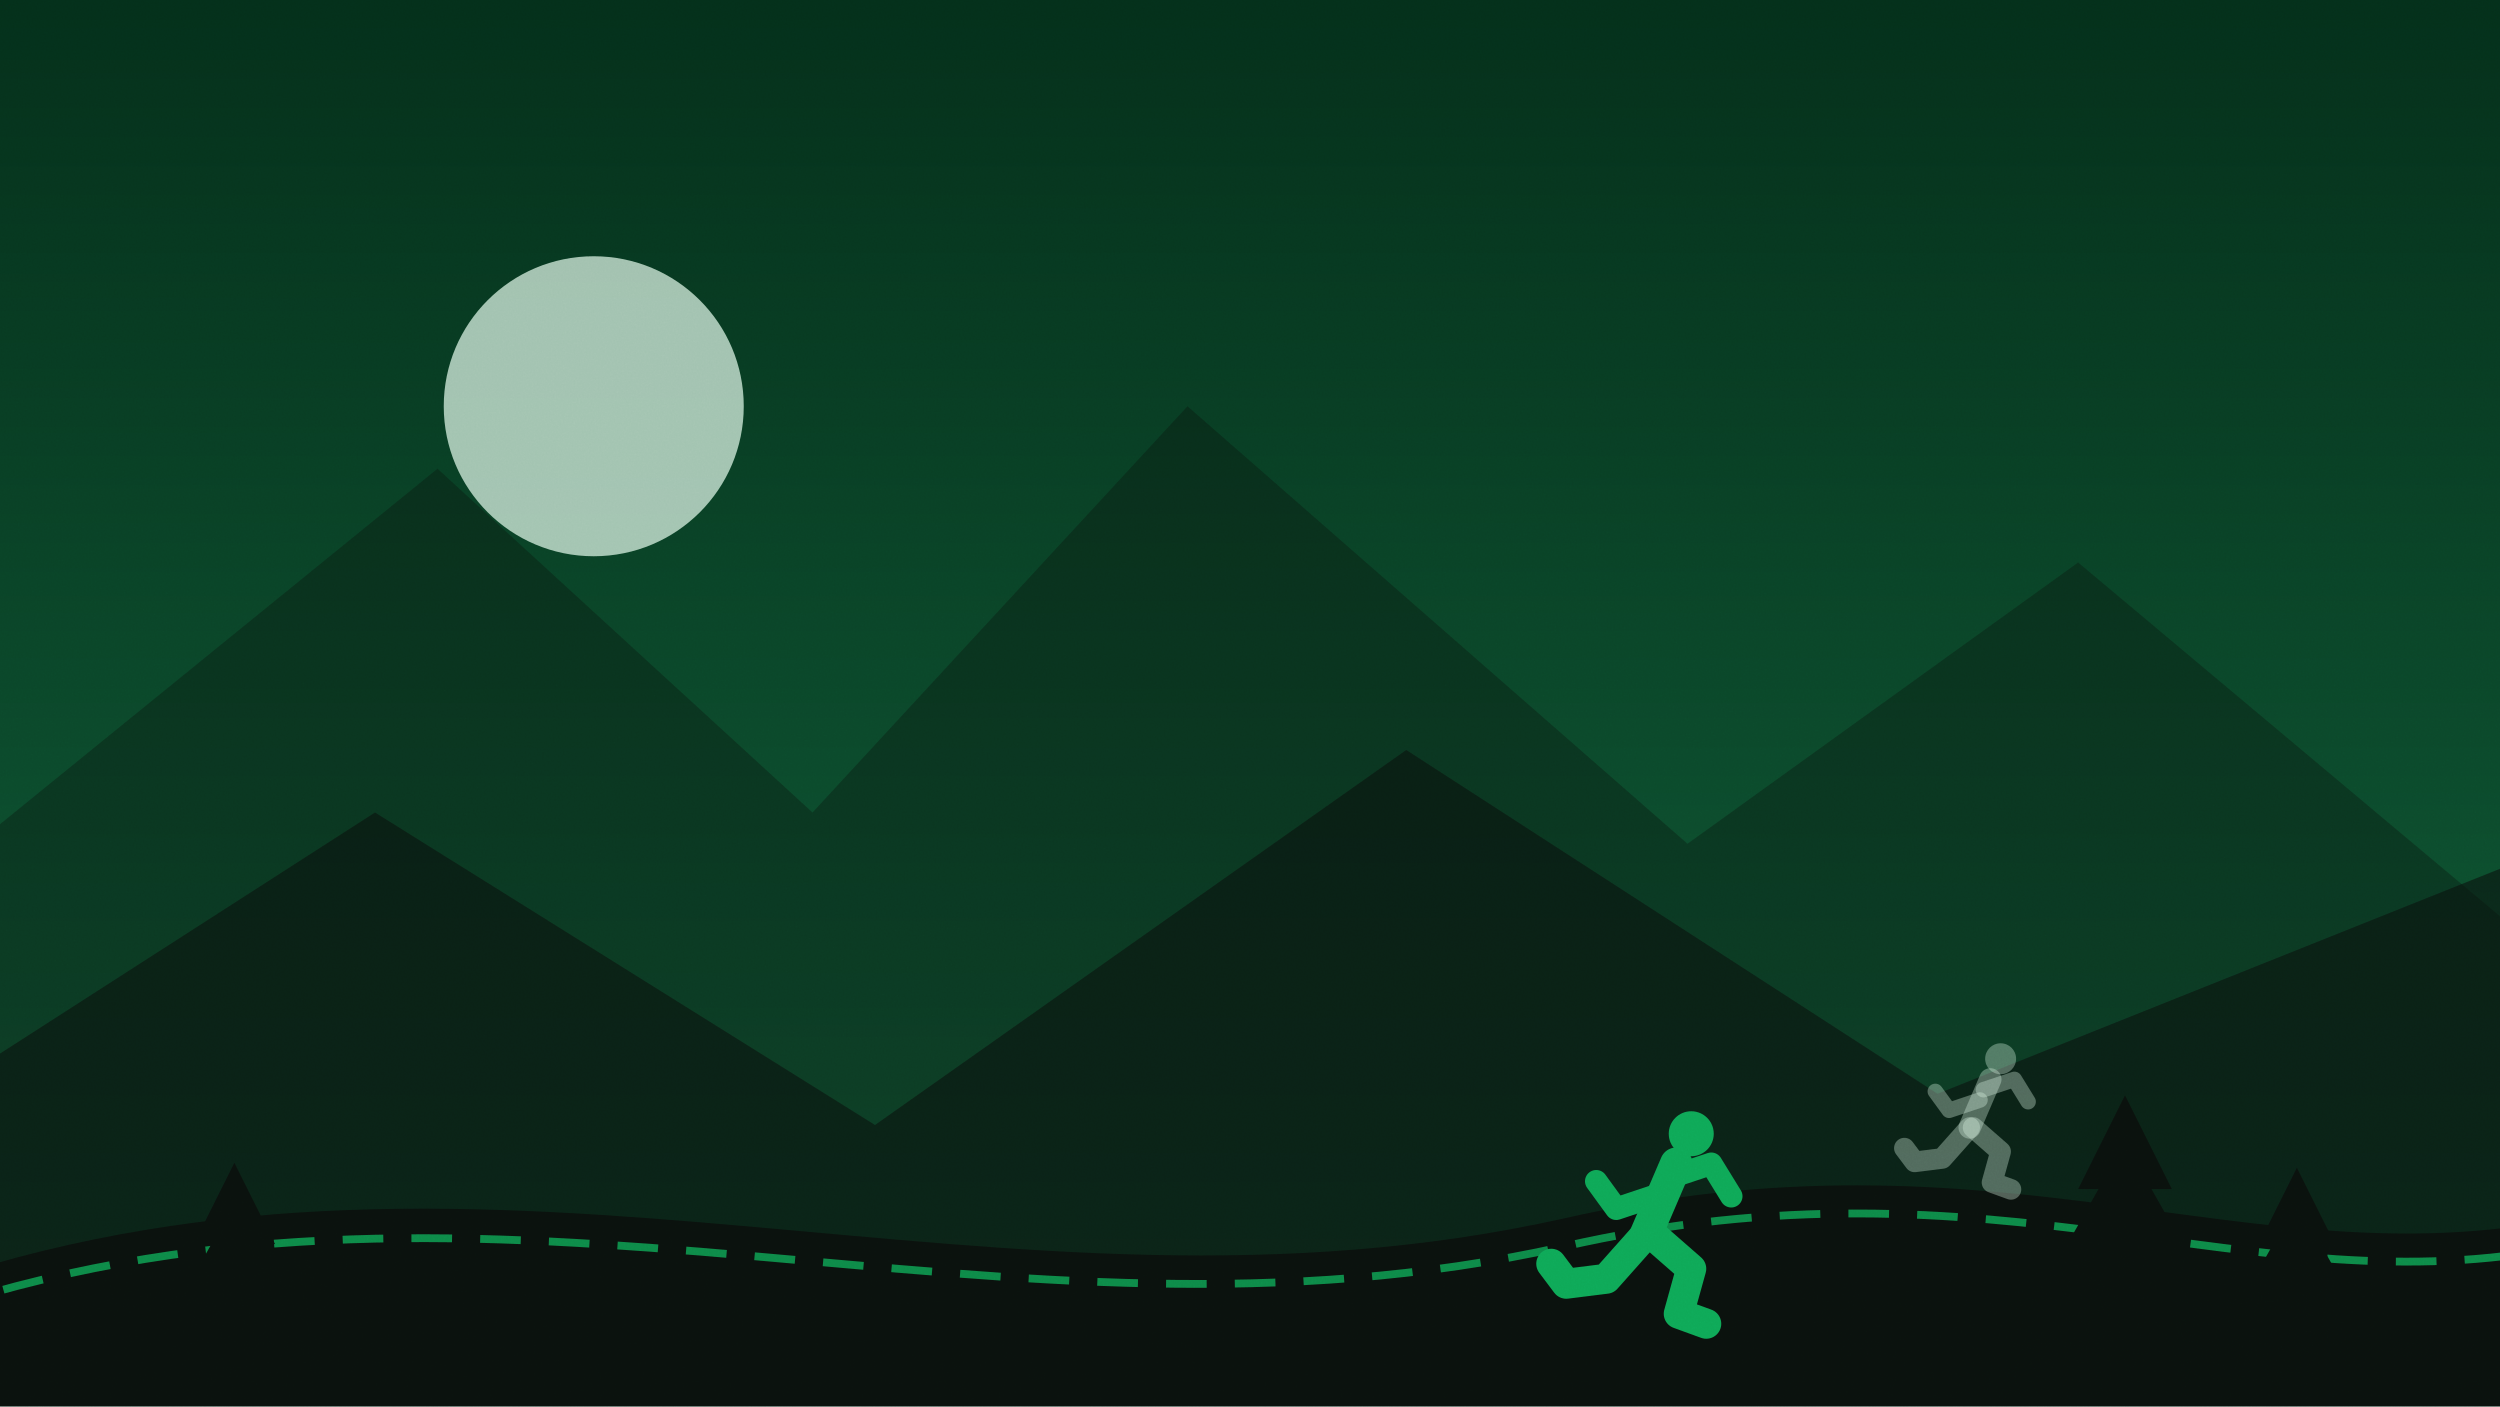
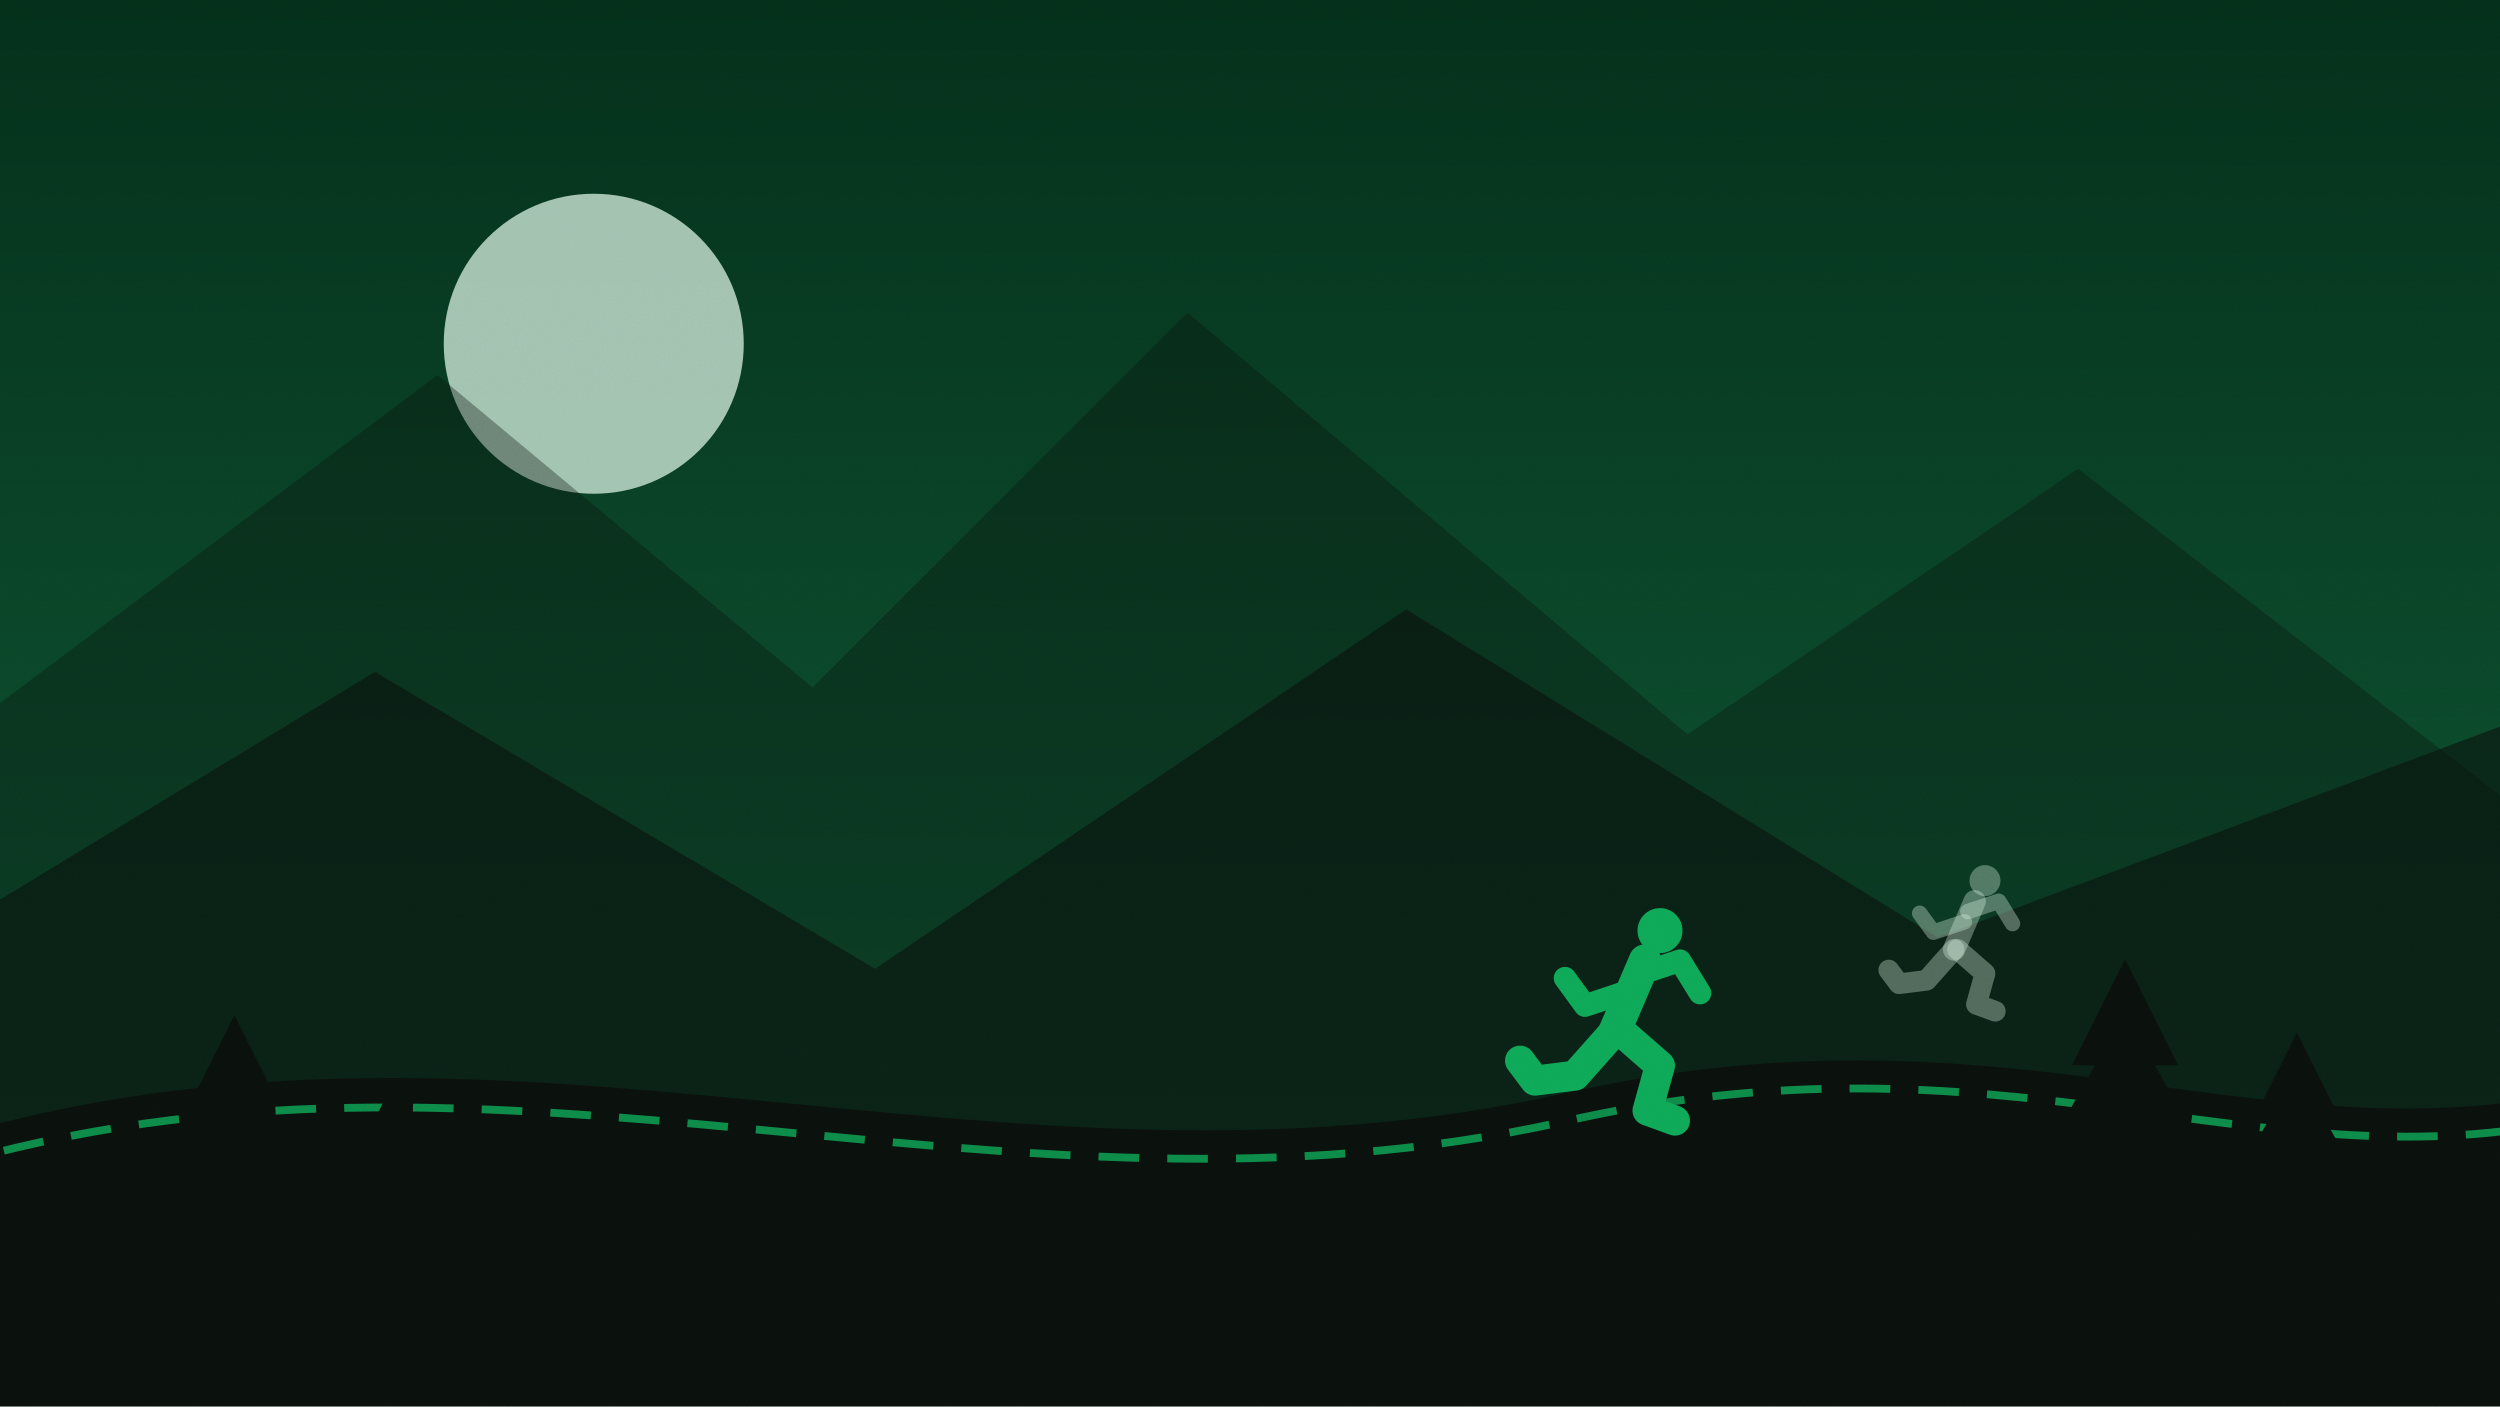
<svg xmlns="http://www.w3.org/2000/svg" viewBox="0 0 1600 900" width="1600" height="900" role="img">
  <defs>
    <linearGradient id="serra" x1="0" y1="0" x2="0" y2="1">
      <stop offset="0" stop-color="#05301b" />
      <stop offset="1" stop-color="#12603a" />
    </linearGradient>
  </defs>
  <rect width="1600" height="900" fill="url(#serra)" />
-   <circle cx="380" cy="260" r="96" fill="#d7f0e0" opacity="0.75" />
-   <path d="M-40 900 L-40 560 L280 300 L520 520 L760 260 L1080 540 L1330 360 L1640 620 L1640 900 L1640 900 Z" fill="#0b120e" fill-opacity="0.35" />
-   <path d="M-40 900 L-40 700 L240 520 L560 720 L900 480 L1240 700 L1640 540 L1640 900 L1640 900 Z" fill="#0b120e" fill-opacity="0.6" />
-   <path d="M-40 900 L-40 820 C 320 700, 640 860, 1000 780 C 1280 716, 1440 820, 1640 780 L1640 900 L1640 900 Z" fill="#0b120e" fill-opacity="1" />
-   <path d="M-40 838 C 320 720, 640 878, 1000 798 C 1280 734, 1440 838, 1640 798" fill="none" stroke="#0fa958" stroke-width="5" stroke-dasharray="26 18" opacity="0.8" />
-   <g transform="translate(1360 800) scale(1.5)" fill="#0b120e" fill-opacity="1">
+   <circle cx="380" cy="220" r="96" fill="#d7f0e0" opacity="0.75" />
+   <path d="M-40 900 L-40 480 L280 240 L520 440 L760 200 L1080 470 L1330 300 L1640 540 L1640 900 L1640 900 Z" fill="#0b120e" fill-opacity="0.35" />
+   <path d="M-40 900 L-40 600 L240 430 L560 620 L900 390 L1240 600 L1640 450 L1640 900 L1640 900 Z" fill="#0b120e" fill-opacity="0.6" />
+   <path d="M-40 900 L-40 730 C 320 620, 640 780, 1000 700 C 1280 636, 1440 740, 1640 700 L1640 900 L1640 900 Z" fill="#0b120e" fill-opacity="1" />
+   <path d="M-40 748 C 320 640, 640 798, 1000 718 C 1280 654, 1440 758, 1640 718" fill="none" stroke="#0fa958" stroke-width="5" stroke-dasharray="26 18" opacity="0.8" />
+   <g transform="translate(1360 726) scale(1.7)" fill="#0b120e" fill-opacity="1">
    <path d="M0 0 L-26 0 L0 -46 L26 0 Z" />
    <path d="M0 -26 L-20 -26 L0 -66 L20 -26 Z" />
    <rect x="-4" y="0" width="8" height="16" />
  </g>
-   <g transform="translate(1470 820) scale(1.1)" fill="#0b120e" fill-opacity="1">
+   <g transform="translate(1470 740) scale(1.2)" fill="#0b120e" fill-opacity="1">
    <path d="M0 0 L-26 0 L0 -46 L26 0 Z" />
    <path d="M0 -26 L-20 -26 L0 -66 L20 -26 Z" />
    <rect x="-4" y="0" width="8" height="16" />
  </g>
-   <g transform="translate(150 830) scale(1.3)" fill="#0b120e" fill-opacity="1">
+   <g transform="translate(150 742) scale(1.4)" fill="#0b120e" fill-opacity="1">
    <path d="M0 0 L-26 0 L0 -46 L26 0 Z" />
    <path d="M0 -26 L-20 -26 L0 -66 L20 -26 Z" />
    <rect x="-4" y="0" width="8" height="16" />
  </g>
-   <g transform="translate(250 848) scale(0.9)" fill="#0b120e" fill-opacity="1">
+   <g transform="translate(250 762) scale(1)" fill="#0b120e" fill-opacity="1">
    <path d="M0 0 L-26 0 L0 -46 L26 0 Z" />
    <path d="M0 -26 L-20 -26 L0 -66 L20 -26 Z" />
    <rect x="-4" y="0" width="8" height="16" />
  </g>
-   <g transform="translate(980 700) scale(1.6 1.6)">
+   <g transform="translate(960 570) scale(1.6 1.6)">
    <g fill="none" stroke="#0fa958" stroke-opacity="1" stroke-linecap="round" stroke-linejoin="round">
      <circle cx="64" cy="16" r="9" fill="#0fa958" fill-opacity="1" stroke="none" />
      <path d="M58 28 L46 56" stroke-width="13" />
      <path d="M54 34 L72 28 L80 41" stroke-width="9" />
      <path d="M52 40 L34 46 L26 35" stroke-width="9" />
      <path d="M48 56 L64 70 L59 88 L70 92" stroke-width="12" />
      <path d="M46 56 L30 74 L14 76 L8 68" stroke-width="12" />
    </g>
  </g>
-   <g transform="translate(1210 660) scale(1.1 1.1)">
+   <g transform="translate(1200 546) scale(1.1 1.1)">
    <g fill="none" stroke="#d7f0e0" stroke-opacity="0.35" stroke-linecap="round" stroke-linejoin="round">
      <circle cx="64" cy="16" r="9" fill="#d7f0e0" fill-opacity="0.35" stroke="none" />
      <path d="M58 28 L46 56" stroke-width="13" />
      <path d="M54 34 L72 28 L80 41" stroke-width="9" />
      <path d="M52 40 L34 46 L26 35" stroke-width="9" />
      <path d="M48 56 L64 70 L59 88 L70 92" stroke-width="12" />
      <path d="M46 56 L30 74 L14 76 L8 68" stroke-width="12" />
    </g>
  </g>
  <filter id="grao" x="0" y="0" width="100%" height="100%">
    <feTurbulence type="fractalNoise" baseFrequency="0.9" numOctaves="3" seed="7" />
    <feColorMatrix type="saturate" values="0" />
  </filter>
  <rect width="1600" height="900" filter="url(#grao)" opacity="0.08" style="mix-blend-mode:overlay" />
</svg>
